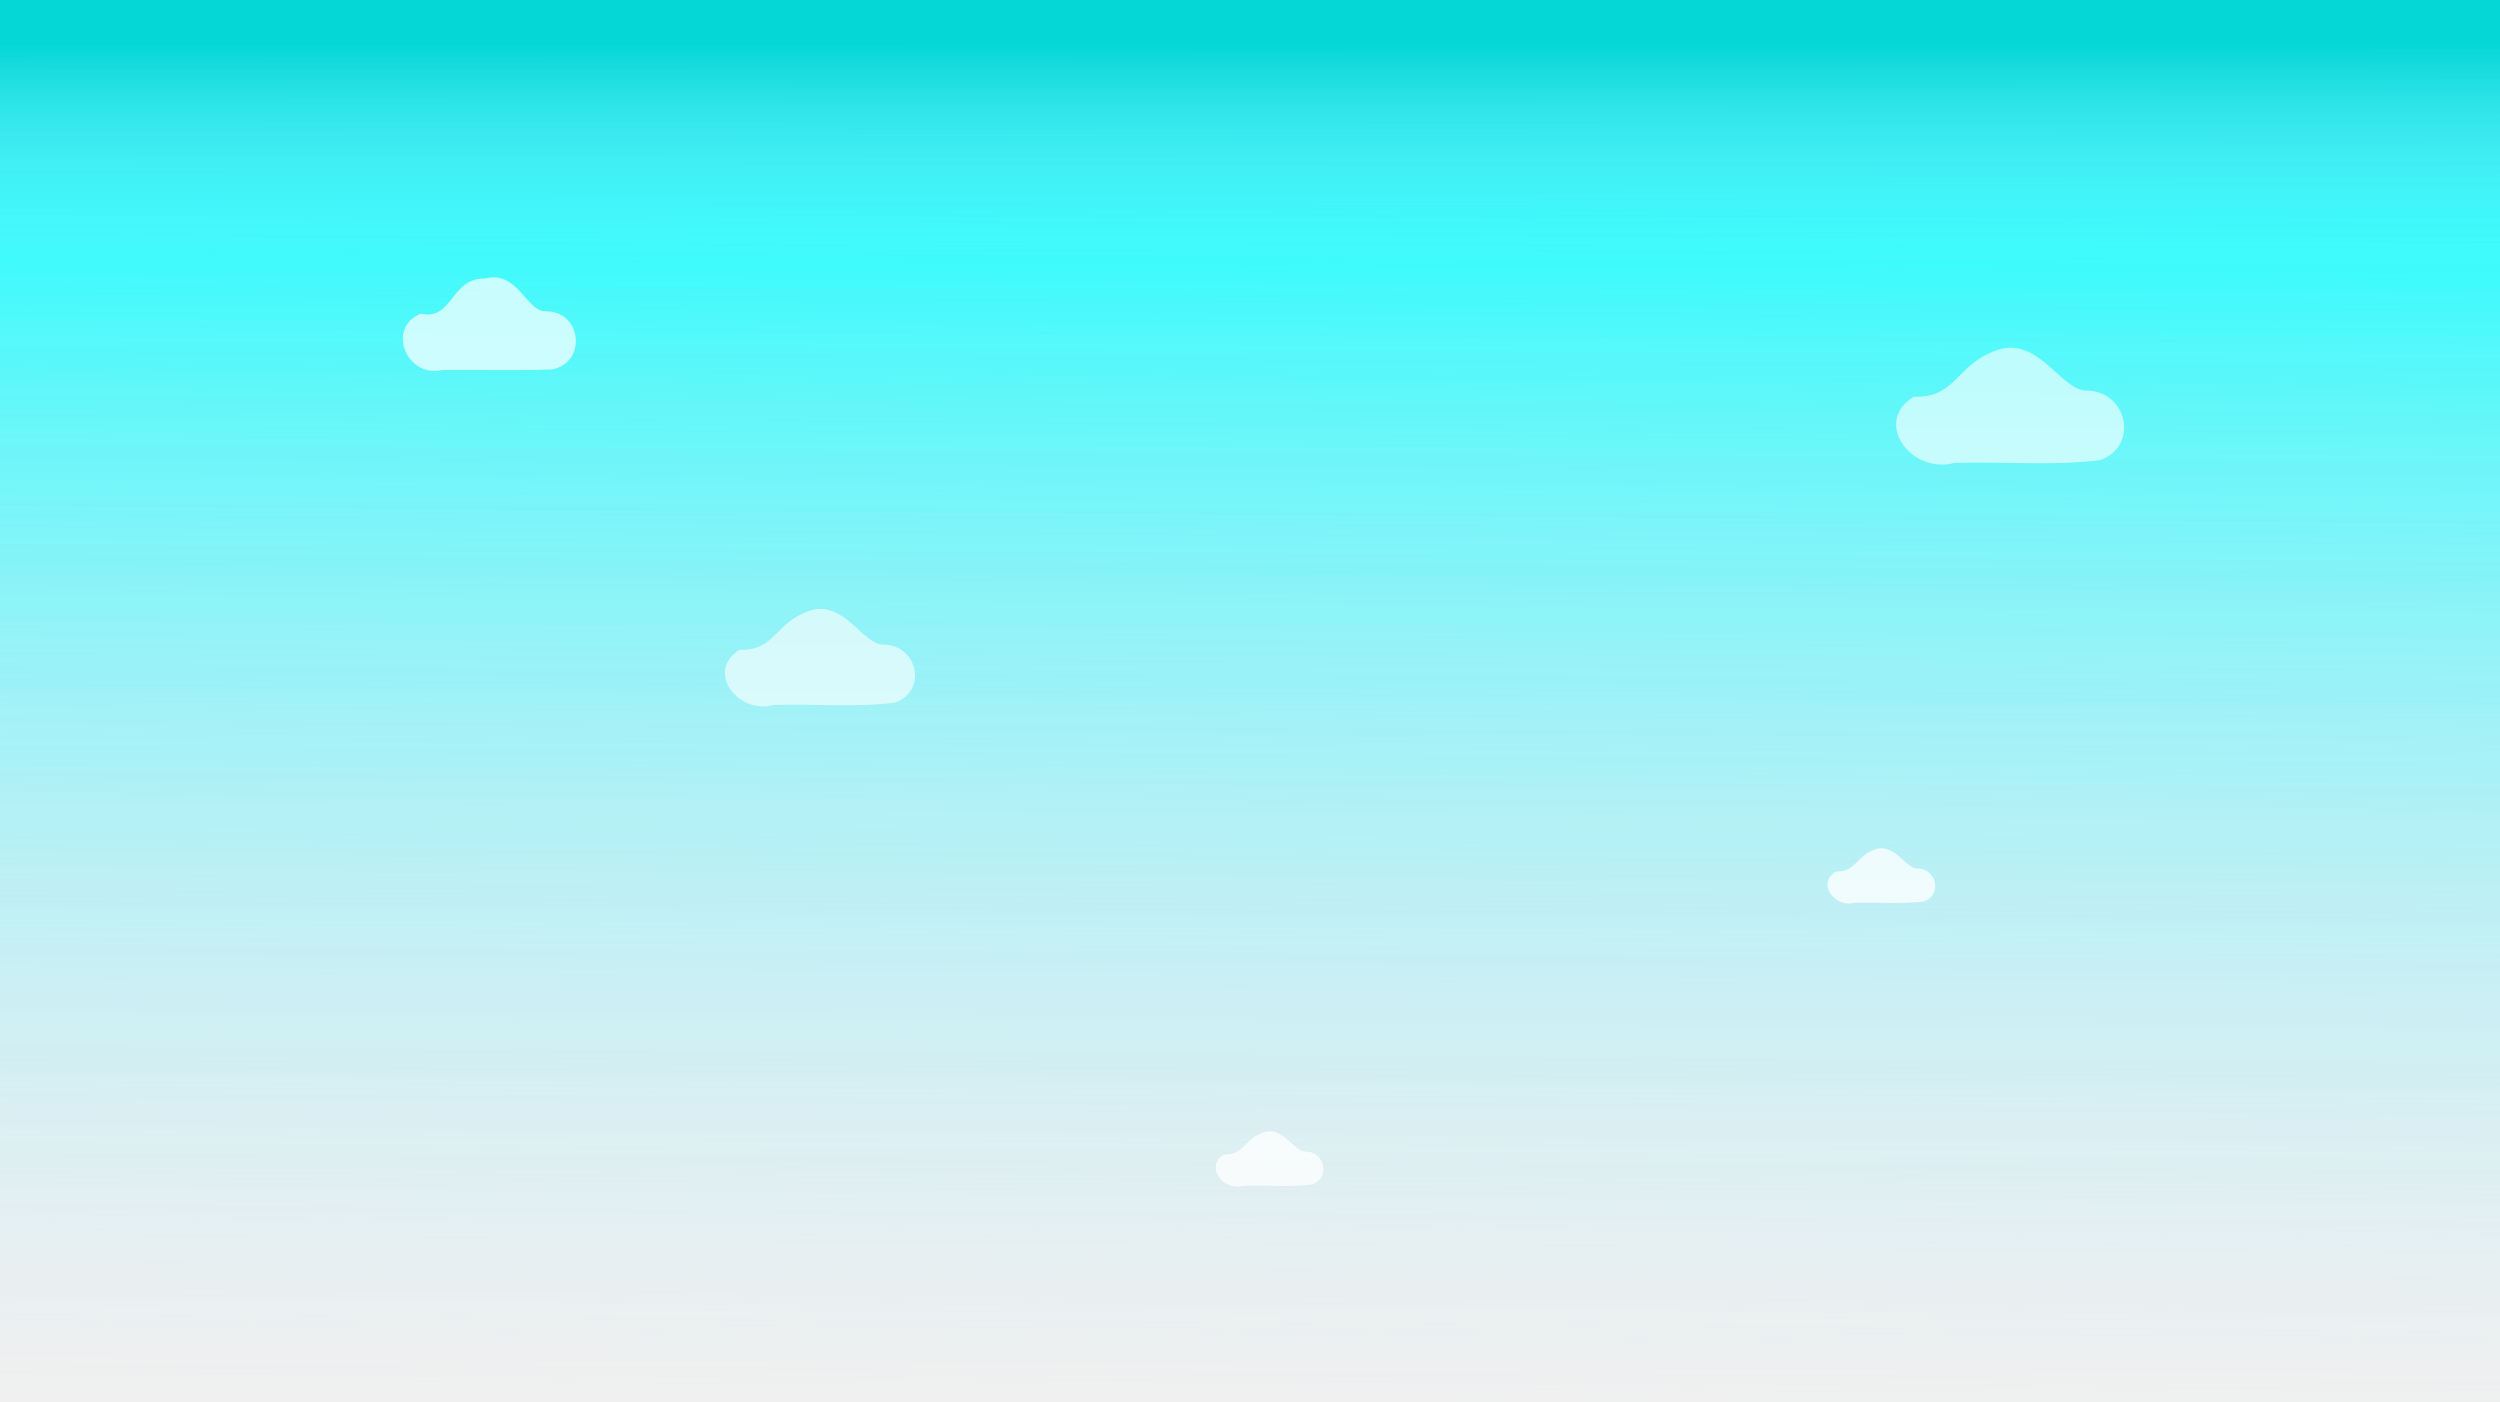
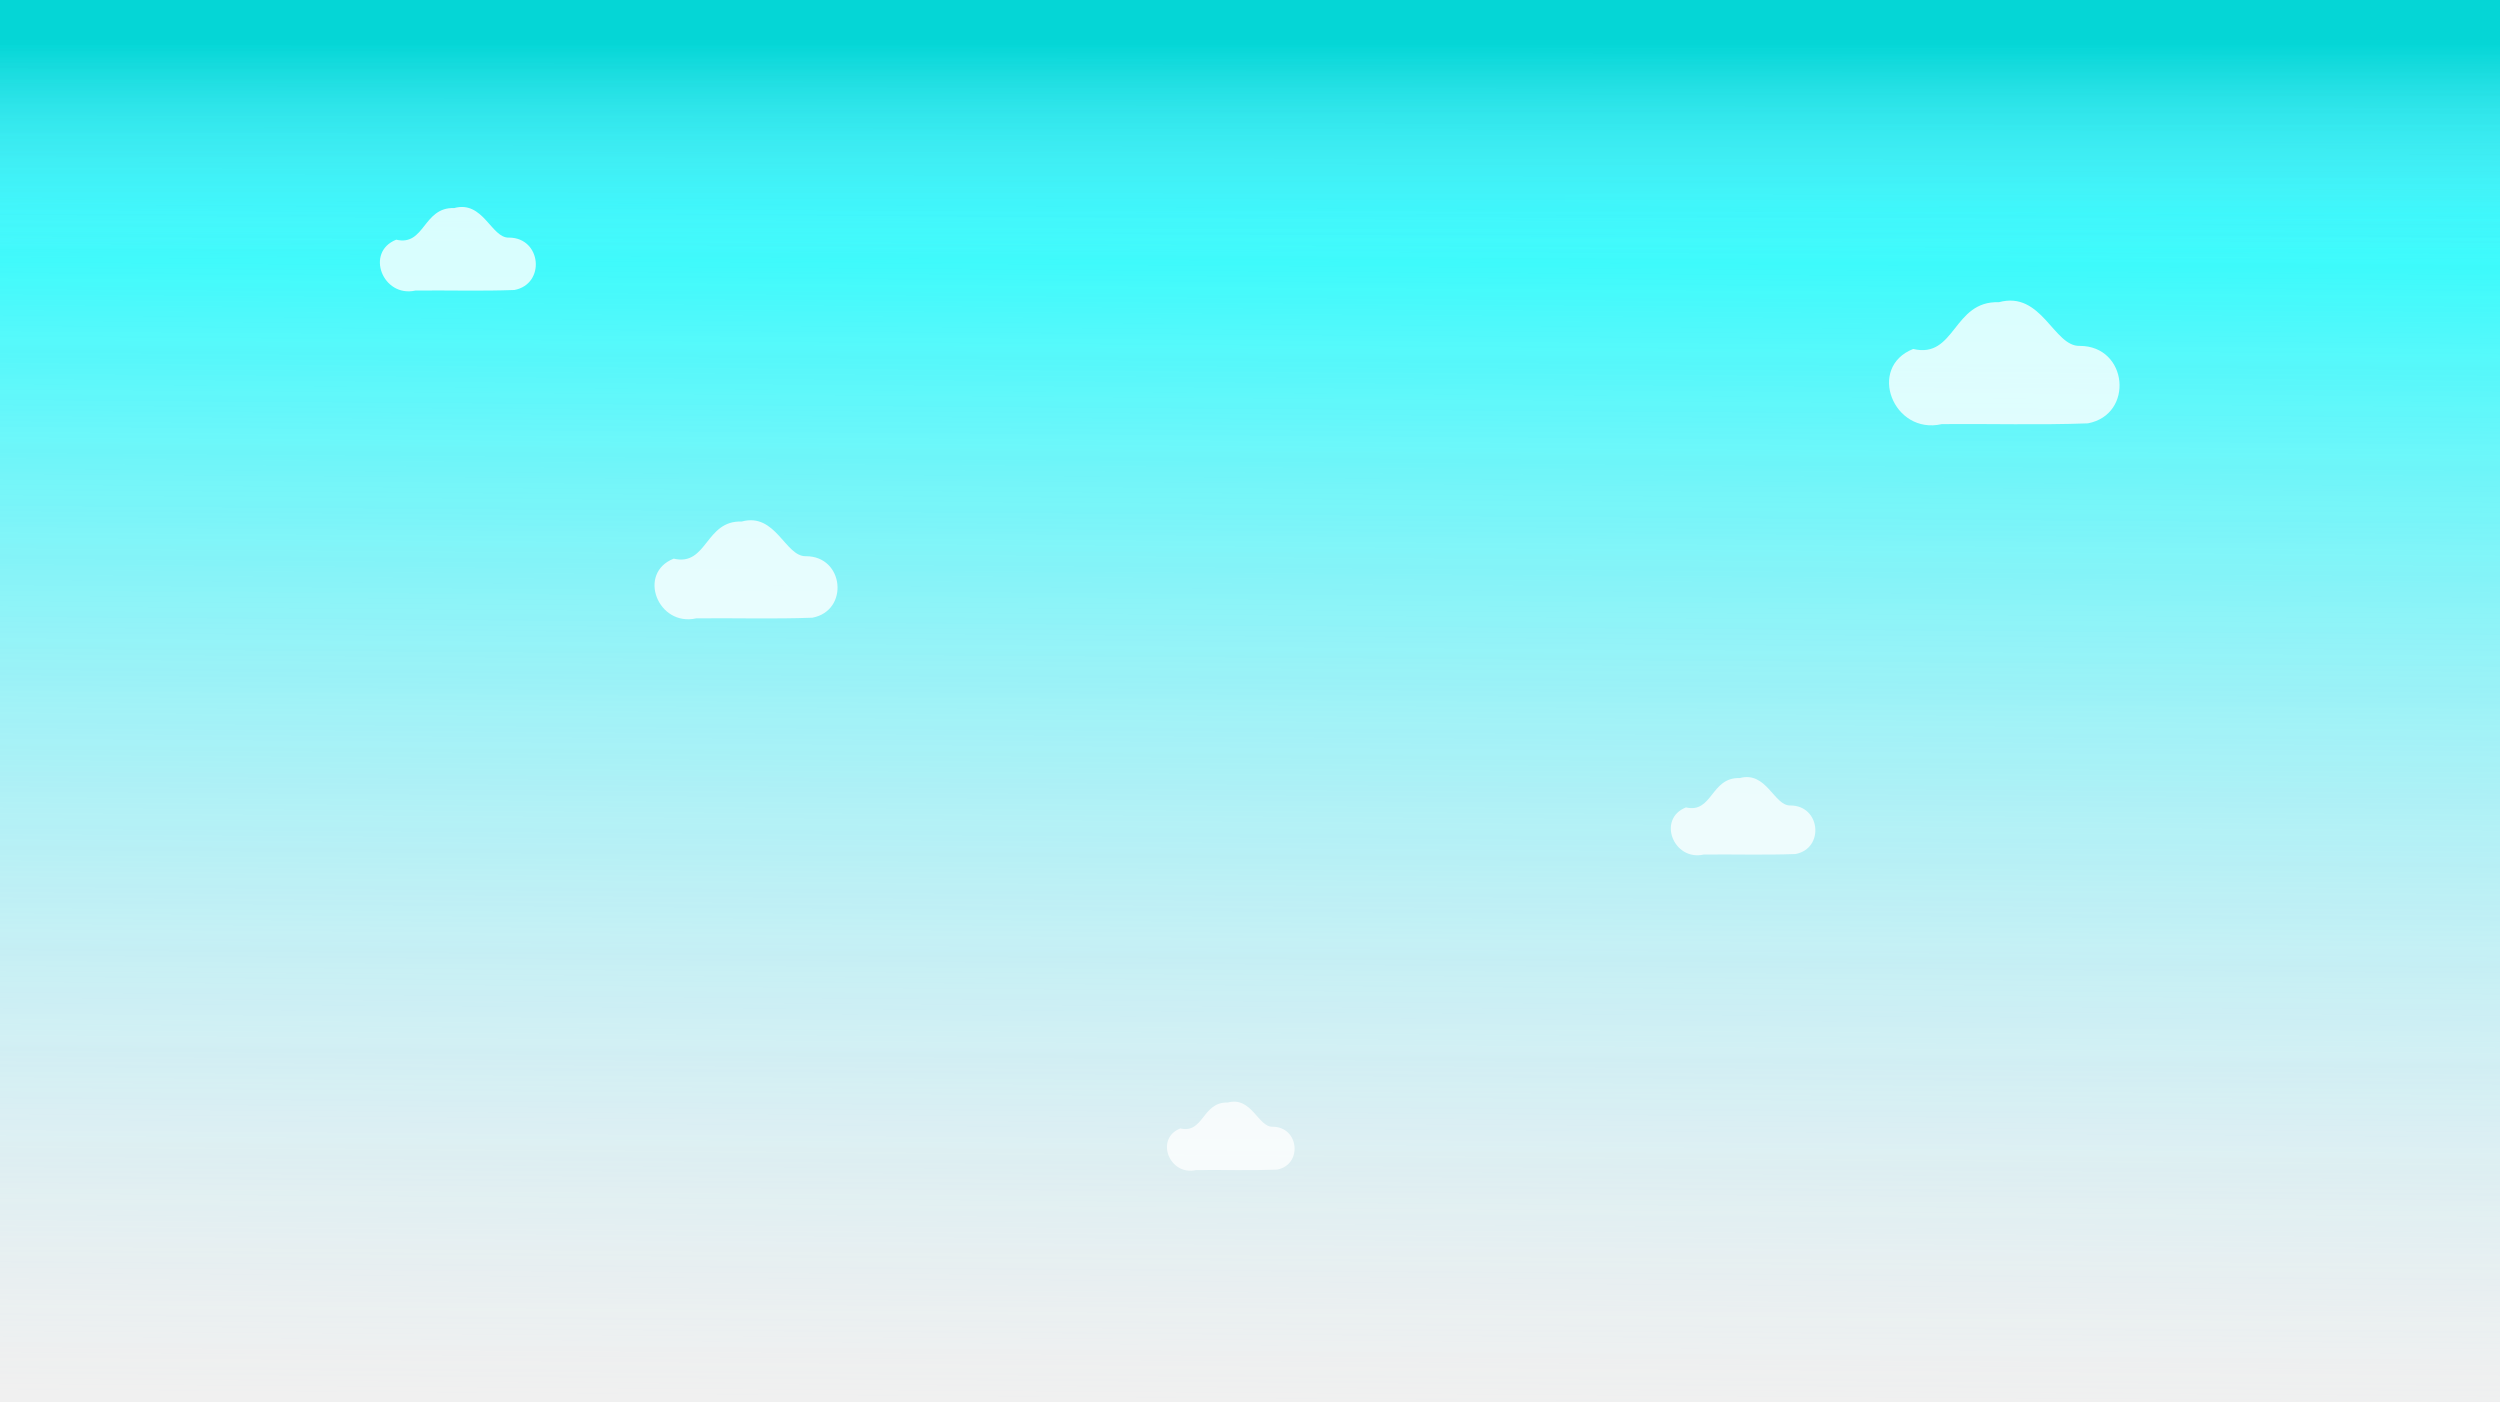
- <svg xmlns="http://www.w3.org/2000/svg" width="254.27mm" height="142.53mm" version="1.1" viewBox="0 0 254.27 142.53">
-   <defs>
-     <linearGradient id="linearGradient21073" x1="1605.8" x2="1601.5" y1="-257.4" y2="241.05" gradientTransform="matrix(.2954 0 0 .24386 -369.19 133.23)" gradientUnits="userSpaceOnUse">
-       <stop stop-color="#0ff" stop-opacity=".886" offset="0" />
-       <stop stop-color="#9ce5ff" stop-opacity="0" offset="1" />
+ <svg xmlns="http://www.w3.org/2000/svg" xmlns:xlink="http://www.w3.org/1999/xlink" width="254.274mm" height="142.534mm" viewBox="0 0 254.274 142.534" version="1.1" id="svg16765">
+   <defs id="defs16762">
+     <linearGradient xlink:href="#linearGradient16429-6" id="linearGradient21073" gradientUnits="userSpaceOnUse" gradientTransform="matrix(0.2953951,0,0,0.2438637,-255.0058,131.3707)" x1="1605.831" y1="-257.401" x2="1601.514" y2="241.045" />
+     <linearGradient id="linearGradient16429-6">
+       <stop style="stop-color:#00ffff;stop-opacity:0.886" offset="0" id="stop16431-7" />
+       <stop style="stop-color:#9ce5ff;stop-opacity:0;" offset="1" id="stop16433-5" />
    </linearGradient>
-     <linearGradient id="linearGradient29995" x1="1601.7" x2="1600.1" y1="-199.9" y2="502.51" gradientTransform="matrix(.29588 0 0 .031544 -369.76 60.36)" gradientUnits="userSpaceOnUse">
-       <stop stop-color="#00d2d2" offset="0" />
-       <stop stop-color="#9ce5ff" stop-opacity="0" offset="1" />
+     <linearGradient xlink:href="#linearGradient30023" id="linearGradient29995" gradientUnits="userSpaceOnUse" gradientTransform="matrix(0.2958832,0,0,0.03154354,-255.5801,58.50135)" x1="1601.664" y1="-199.901" x2="1600.082" y2="502.505" />
+     <linearGradient id="linearGradient30023">
+       <stop style="stop-color:#00d2d2;stop-opacity:1" offset="0" id="stop30019" />
+       <stop style="stop-color:#9ce5ff;stop-opacity:0;" offset="1" id="stop30021" />
    </linearGradient>
  </defs>
-   <g transform="translate(21.595 -49.534)">
-     <rect x="-21.595" y="49.534" width="254.27" height="142.53" fill="url(#linearGradient21073)" opacity=".9" />
-     <rect x="-21.595" y="49.534" width="254.27" height="27.58" fill="url(#linearGradient29995)" opacity=".9" />
-     <g fill="#fff">
-       <path d="m33.936 81.197c-1.99 0.072-2.894-4.233-6.179-3.334-3.514-0.125-3.305 4.333-6.538 3.568-3.545 1.402-1.515 6.579 2.178 5.738 3.718-0.039 7.446 0.079 11.158-0.061 3.548-0.674 3.063-5.912-0.619-5.912z" filter="url(#filter1073)" opacity=".7" stroke-width=".051" />
-       <g transform="matrix(4.6822 0 0 4.2655 -360.09 -278.37)" filter="url(#filter1073)" opacity=".8">
-         <path d="m117.58 86.186c-0.58-0.066-1.073-1.443-2.069-0.891-0.74 0.364-0.773 1.074-1.649 1.038-0.899 0.619-0.039 1.859 0.888 1.578 1.053-0.037 2.126 0.079 3.166-0.068 0.857-0.338 0.588-1.68-0.336-1.658z" opacity=".77" stroke-width=".014" />
-       </g>
-       <g transform="matrix(3.904 0 0 3.5566 -390.9 -191.43)" filter="url(#filter1073)" opacity=".8">
-         <path d="m117.58 86.186c-0.58-0.066-1.073-1.443-2.069-0.891-0.74 0.364-0.773 1.074-1.649 1.038-0.899 0.619-0.039 1.859 0.888 1.578 1.053-0.037 2.126 0.079 3.166-0.068 0.857-0.338 0.588-1.68-0.336-1.658z" opacity=".77" stroke-width=".014" />
-       </g>
-       <g transform="matrix(2.2127 0 0 2.0158 -86.827 -35.858)" filter="url(#filter1073)">
-         <path d="m117.58 86.186c-0.58-0.066-1.073-1.443-2.069-0.891-0.74 0.364-0.773 1.074-1.649 1.038-0.899 0.619-0.039 1.859 0.888 1.578 1.053-0.037 2.126 0.079 3.166-0.068 0.857-0.338 0.588-1.68-0.336-1.658z" opacity=".77" stroke-width=".014" />
-       </g>
-       <g transform="matrix(2.2127 0 0 2.0158 -149.05 -7.0751)" filter="url(#filter1073)">
-         <path d="m117.58 86.186c-0.58-0.066-1.073-1.443-2.069-0.891-0.74 0.364-0.773 1.074-1.649 1.038-0.899 0.619-0.039 1.859 0.888 1.578 1.053-0.037 2.126 0.079 3.166-0.068 0.857-0.338 0.588-1.68-0.336-1.658z" opacity=".77" stroke-width=".014" />
-       </g>
-     </g>
+   <g id="layer1" transform="translate(-92.58606,-47.67545)">
+     <rect style="display:inline;opacity:0.9;fill:url(#linearGradient21073);fill-opacity:1;stroke:none;stroke-width:0.356;stroke-miterlimit:4;stroke-dasharray:none;stroke-opacity:1" id="rect2193" width="254.274" height="142.534" x="92.586" y="47.675" />
+     <rect style="display:inline;opacity:0.9;fill:url(#linearGradient29995);fill-opacity:1;stroke:none;stroke-width:0.128;stroke-miterlimit:4;stroke-dasharray:none;stroke-opacity:1" id="rect29993" width="254.274" height="27.58" x="92.586" y="47.675" />
+     <path d="m 144.348,71.843 c -1.794,0.065 -2.608,-3.815 -5.569,-3.005 -3.167,-0.113 -2.979,3.906 -5.893,3.216 -3.195,1.264 -1.366,5.929 1.963,5.172 3.351,-0.035 6.711,0.071 10.056,-0.055 3.198,-0.607 2.761,-5.329 -0.558,-5.329 z" opacity="0.77" stroke-width="0.046" id="path839-0" style="opacity:0.8;fill:#ffffff" />
+     <path d="m 174.561,104.247 c -2.106,0.076 -3.062,-4.478 -6.537,-3.527 -3.717,-0.133 -3.497,4.585 -6.917,3.775 -3.75,1.483 -1.603,6.96 2.304,6.071 3.934,-0.041 7.877,0.083 11.804,-0.064 3.753,-0.713 3.241,-6.255 -0.655,-6.255 z" opacity="0.77" stroke-width="0.054" id="path17503" style="opacity:0.8;fill:#ffffff" />
+     <path d="m 304.12,82.856 c -2.652,0.096 -3.856,-5.64 -8.233,-4.442 -4.682,-0.167 -4.404,5.774 -8.712,4.755 -4.723,1.868 -2.019,8.766 2.902,7.646 4.954,-0.052 9.921,0.105 14.867,-0.081 4.728,-0.898 4.082,-7.878 -0.825,-7.878 z" opacity="0.77" stroke-width="0.068" id="path17585" style="opacity:0.8;fill:#ffffff" />
+     <path d="m 274.688,129.6 c -1.663,0.06 -2.418,-3.536 -5.162,-2.785 -2.936,-0.105 -2.761,3.62 -5.462,2.981 -2.961,1.171 -1.266,5.496 1.82,4.794 3.106,-0.033 6.22,0.066 9.322,-0.051 2.964,-0.563 2.559,-4.939 -0.517,-4.939 z" opacity="0.77" stroke-width="0.042" id="path839-0-3" style="fill:#ffffff" />
+     <path d="m 222.019,162.275 c -1.468,0.053 -2.135,-3.123 -4.559,-2.46 -2.592,-0.092 -2.439,3.197 -4.824,2.633 -2.615,1.034 -1.118,4.854 1.607,4.234 2.743,-0.029 5.493,0.058 8.232,-0.045 2.618,-0.497 2.26,-4.362 -0.457,-4.362 z" opacity="0.77" stroke-width="0.037" id="path839-0-6" style="fill:#ffffff" />
  </g>
</svg>
